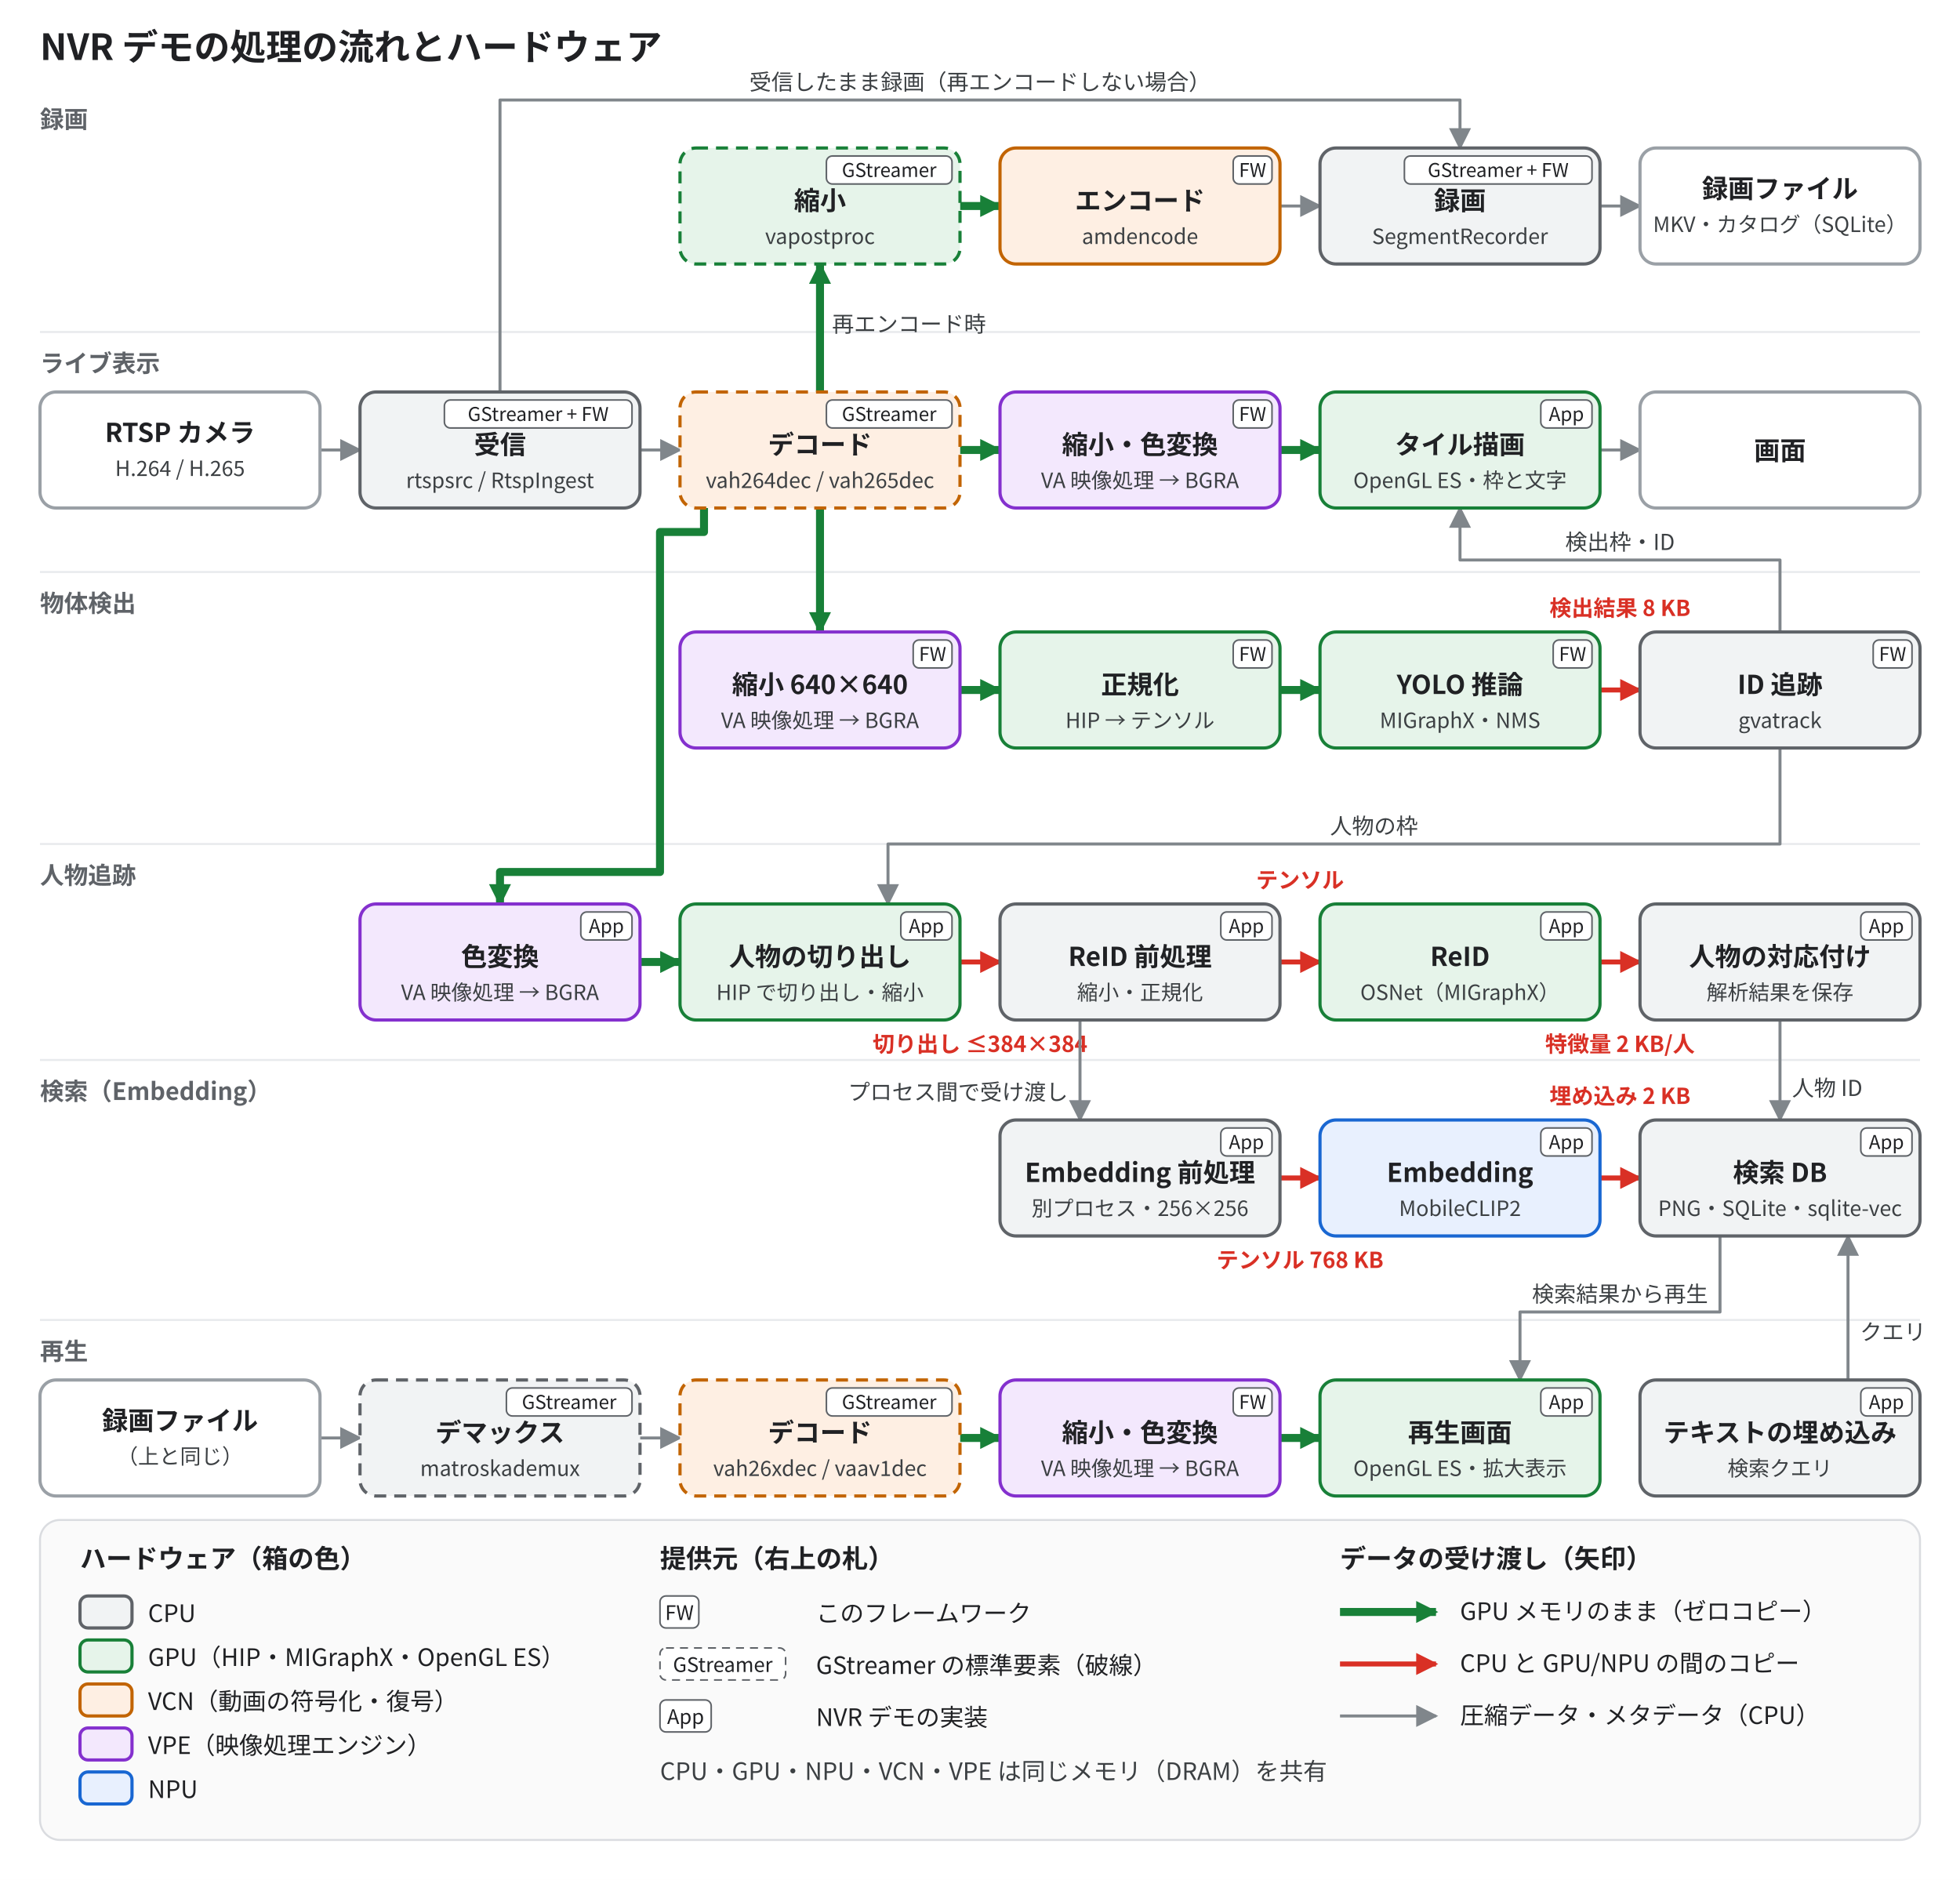
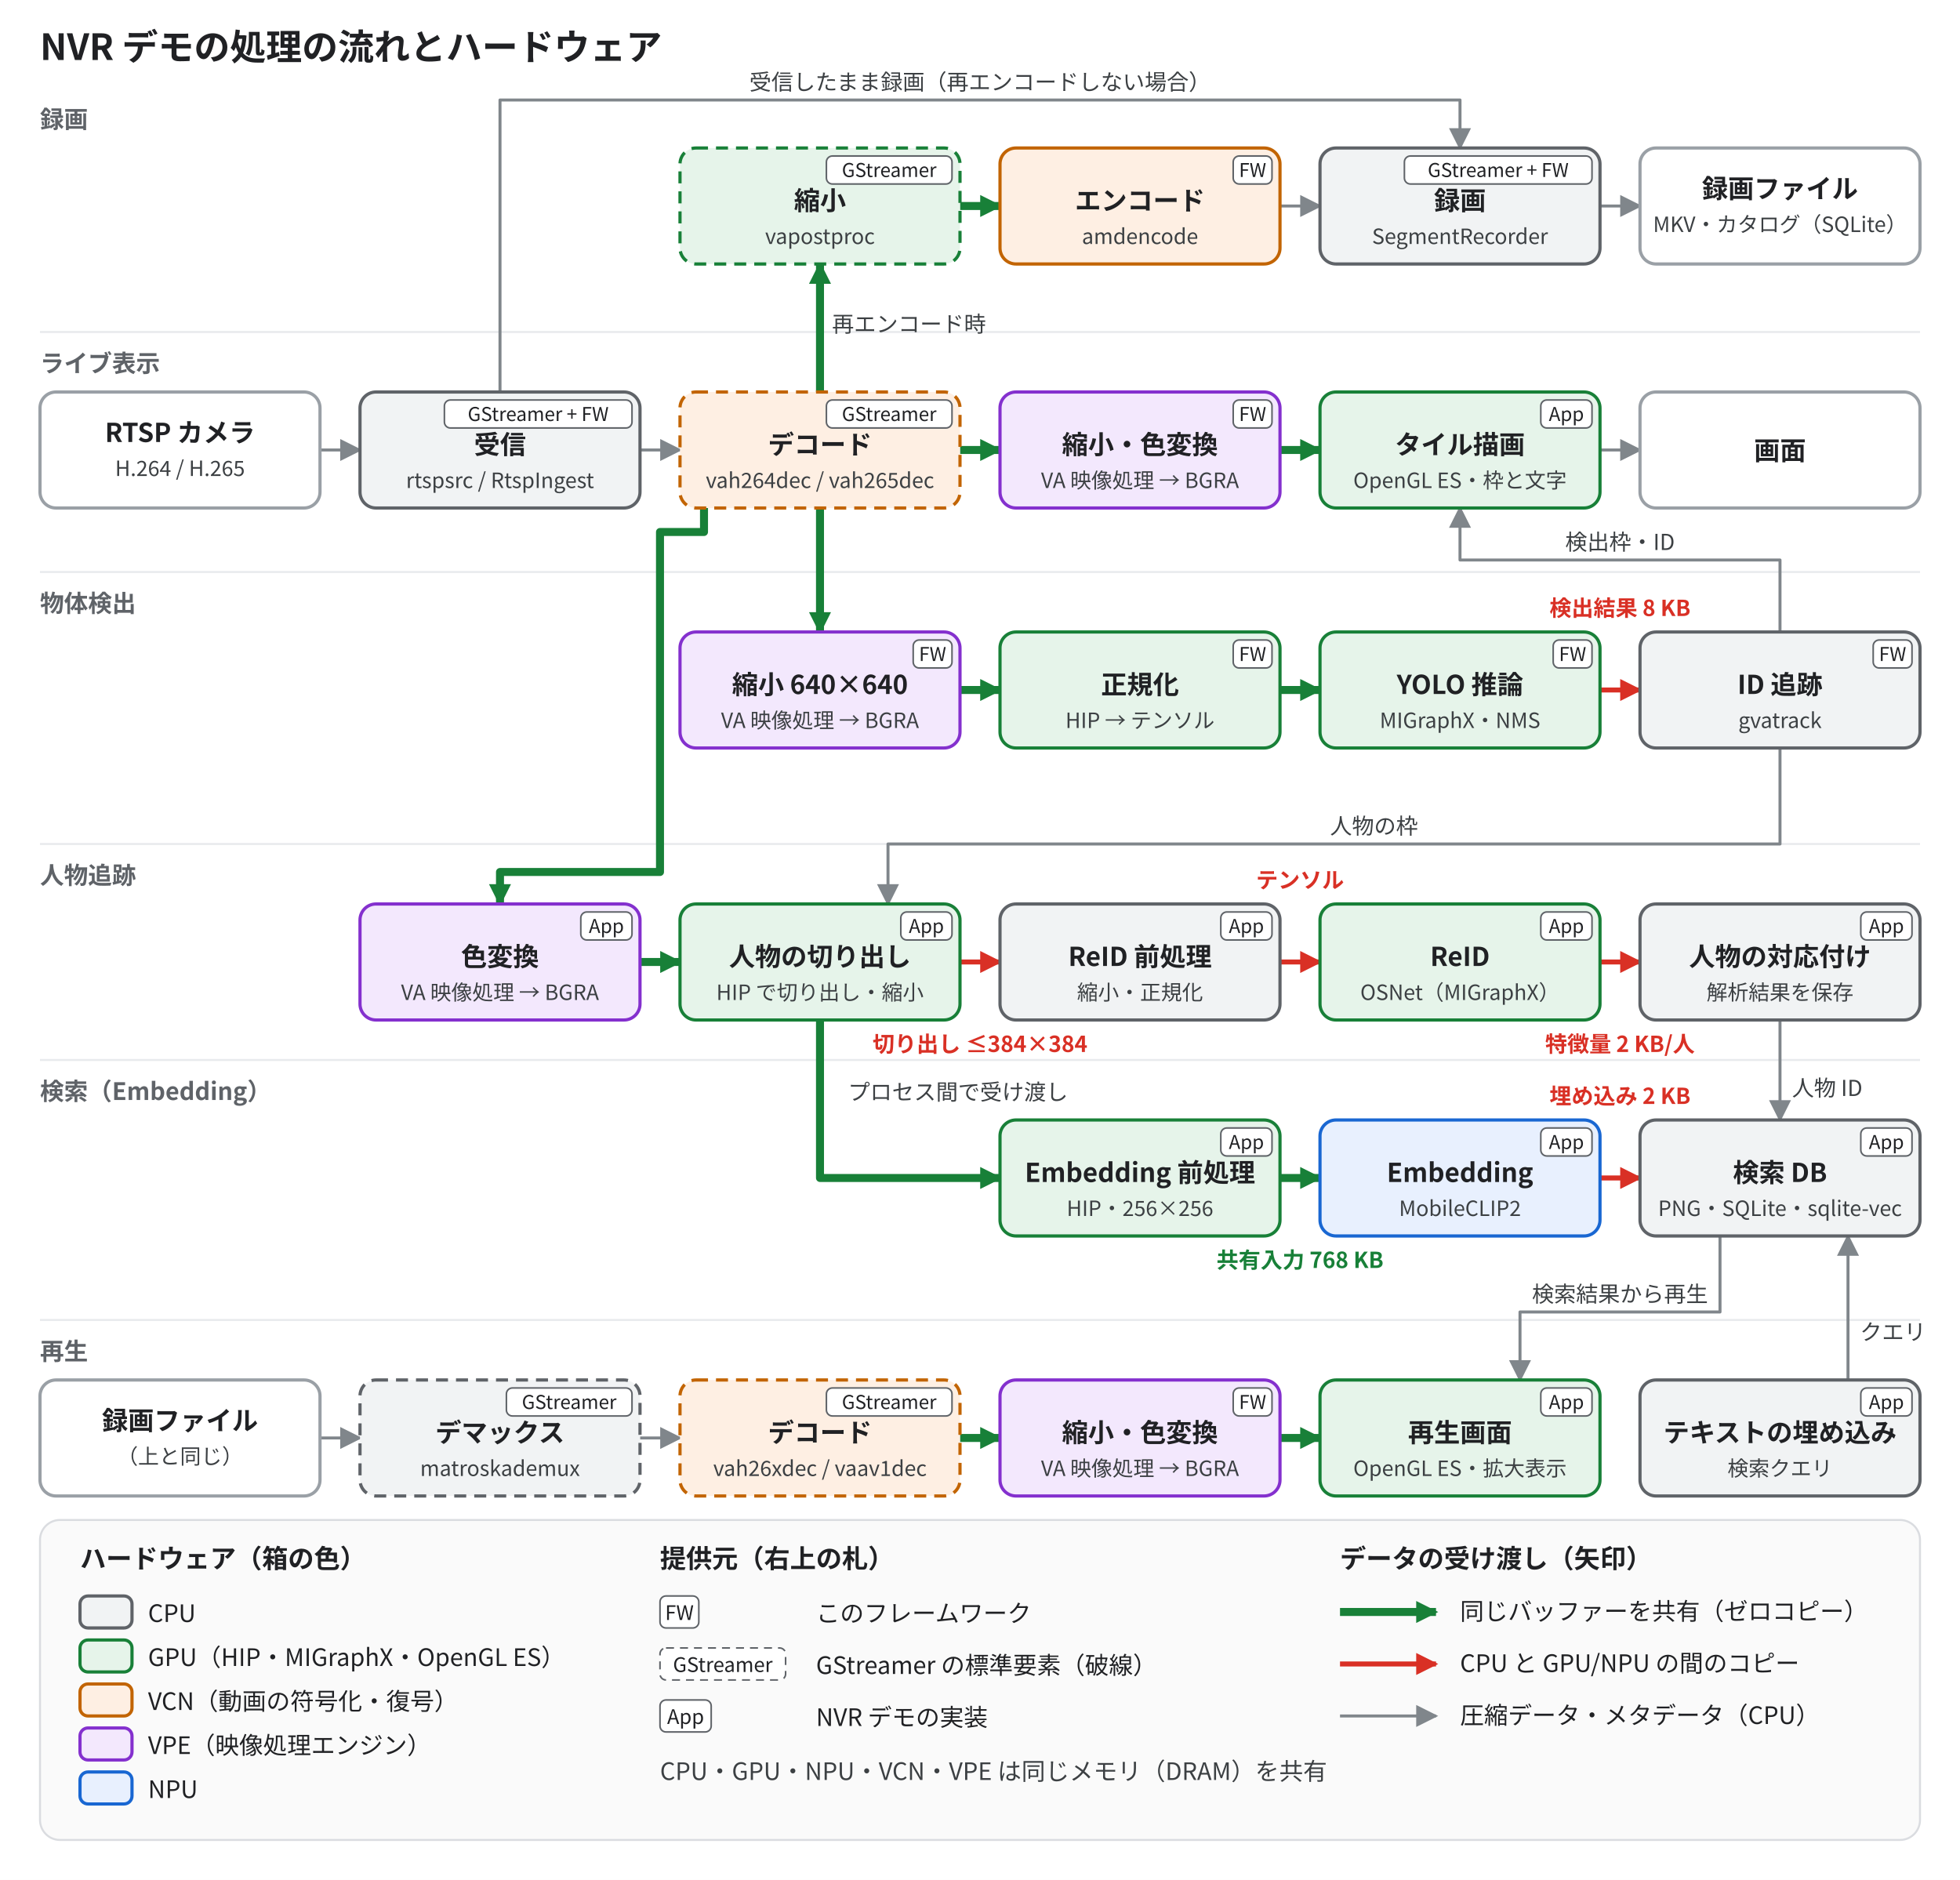
<svg xmlns="http://www.w3.org/2000/svg" viewBox="0 0 980 940" font-family="'Noto Sans CJK JP','Noto Sans JP','Hiragino Sans','Yu Gothic',sans-serif" font-size="13" role="img" aria-labelledby="t">
  <defs>
    <marker id="z" viewBox="0 0 10 10" refX="9" refY="5" markerWidth="11" markerHeight="11" markerUnits="userSpaceOnUse" orient="auto">
      <path d="M0,0 L10,5 L0,10 z" fill="#188038" />
    </marker>
    <marker id="c" viewBox="0 0 10 10" refX="9" refY="5" markerWidth="11" markerHeight="11" markerUnits="userSpaceOnUse" orient="auto">
      <path d="M0,0 L10,5 L0,10 z" fill="#d93025" />
    </marker>
    <marker id="d" viewBox="0 0 10 10" refX="9" refY="5" markerWidth="11" markerHeight="11" markerUnits="userSpaceOnUse" orient="auto">
      <path d="M0,0 L10,5 L0,10 z" fill="#80868b" />
    </marker>
  </defs>
  <rect width="980" height="940" fill="#ffffff" />
  <text x="20" y="30" font-size="18" font-weight="bold" fill="#202124">NVR デモの処理の流れとハードウェア</text>
  <text x="20" y="64" font-size="12" font-weight="bold" fill="#5f6368">録画</text>
  <line x1="20" y1="166" x2="960" y2="166" stroke="#e8eaed" stroke-width="1" />
  <text x="20" y="186" font-size="12" font-weight="bold" fill="#5f6368">ライブ表示</text>
  <line x1="20" y1="286" x2="960" y2="286" stroke="#e8eaed" stroke-width="1" />
  <text x="20" y="306" font-size="12" font-weight="bold" fill="#5f6368">物体検出</text>
  <line x1="20" y1="422" x2="960" y2="422" stroke="#e8eaed" stroke-width="1" />
  <text x="20" y="442" font-size="12" font-weight="bold" fill="#5f6368">人物追跡</text>
  <line x1="20" y1="530" x2="960" y2="530" stroke="#e8eaed" stroke-width="1" />
  <text x="20" y="550" font-size="12" font-weight="bold" fill="#5f6368">検索（Embedding）</text>
  <line x1="20" y1="660" x2="960" y2="660" stroke="#e8eaed" stroke-width="1" />
  <text x="20" y="680" font-size="12" font-weight="bold" fill="#5f6368">再生</text>
  <path d="M250,196 L250,50 L730,50 L730,74" fill="none" stroke="#80868b" stroke-width="1.5" stroke-linejoin="round" marker-end="url(#d)" />
  <text x="490" y="45" text-anchor="middle" font-size="11" fill="#3c4043">受信したまま録画（再エンコードしない場合）</text>
  <path d="M410,196 L410,132" fill="none" stroke="#188038" stroke-width="4" stroke-linejoin="round" marker-end="url(#z)" />
  <text x="416" y="166" text-anchor="start" font-size="11" fill="#3c4043">再エンコード時</text>
  <path d="M480,103 L500,103" fill="none" stroke="#188038" stroke-width="4" stroke-linejoin="round" marker-end="url(#z)" />
  <path d="M640,103 L660,103" fill="none" stroke="#80868b" stroke-width="1.5" stroke-linejoin="round" marker-end="url(#d)" />
  <path d="M800,103 L820,103" fill="none" stroke="#80868b" stroke-width="1.5" stroke-linejoin="round" marker-end="url(#d)" />
  <path d="M160,225 L180,225" fill="none" stroke="#80868b" stroke-width="1.5" stroke-linejoin="round" marker-end="url(#d)" />
  <path d="M320,225 L340,225" fill="none" stroke="#80868b" stroke-width="1.5" stroke-linejoin="round" marker-end="url(#d)" />
  <path d="M480,225 L500,225" fill="none" stroke="#188038" stroke-width="4" stroke-linejoin="round" marker-end="url(#z)" />
  <path d="M640,225 L660,225" fill="none" stroke="#188038" stroke-width="4" stroke-linejoin="round" marker-end="url(#z)" />
  <path d="M800,225 L820,225" fill="none" stroke="#80868b" stroke-width="1.5" stroke-linejoin="round" marker-end="url(#d)" />
  <path d="M410,254 L410,316" fill="none" stroke="#188038" stroke-width="4" stroke-linejoin="round" marker-end="url(#z)" />
  <path d="M480,345 L500,345" fill="none" stroke="#188038" stroke-width="4" stroke-linejoin="round" marker-end="url(#z)" />
  <path d="M640,345 L660,345" fill="none" stroke="#188038" stroke-width="4" stroke-linejoin="round" marker-end="url(#z)" />
  <path d="M800,345 L820,345" fill="none" stroke="#d93025" stroke-width="2.5" stroke-linejoin="round" marker-end="url(#c)" />
  <text x="810" y="308" text-anchor="middle" font-size="11" fill="#d93025" font-weight="bold">検出結果 8 KB</text>
  <path d="M890,316 L890,280 L730,280 L730,254" fill="none" stroke="#80868b" stroke-width="1.5" stroke-linejoin="round" marker-end="url(#d)" />
  <text x="810" y="275" text-anchor="middle" font-size="11" fill="#3c4043">検出枠・ID</text>
  <path d="M352,254 L352,266 L330,266 L330,436 L250,436 L250,452" fill="none" stroke="#188038" stroke-width="4" stroke-linejoin="round" marker-end="url(#z)" />
  <path d="M320,481 L340,481" fill="none" stroke="#188038" stroke-width="4" stroke-linejoin="round" marker-end="url(#z)" />
  <path d="M890,374 L890,422 L444,422 L444,452" fill="none" stroke="#80868b" stroke-width="1.5" stroke-linejoin="round" marker-end="url(#d)" />
  <text x="687" y="417" text-anchor="middle" font-size="11" fill="#3c4043">人物の枠</text>
  <path d="M480,481 L500,481" fill="none" stroke="#d93025" stroke-width="2.5" stroke-linejoin="round" marker-end="url(#c)" />
  <text x="490" y="526" text-anchor="middle" font-size="11" fill="#d93025" font-weight="bold">切り出し ≤384×384</text>
  <path d="M640,481 L660,481" fill="none" stroke="#d93025" stroke-width="2.5" stroke-linejoin="round" marker-end="url(#c)" />
  <text x="650" y="444" text-anchor="middle" font-size="11" fill="#d93025" font-weight="bold">テンソル</text>
  <path d="M800,481 L820,481" fill="none" stroke="#d93025" stroke-width="2.5" stroke-linejoin="round" marker-end="url(#c)" />
  <text x="810" y="526" text-anchor="middle" font-size="11" fill="#d93025" font-weight="bold">特徴量 2 KB/人</text>
-   <path d="M540,510 L540,560" fill="none" stroke="#80868b" stroke-width="1.5" stroke-linejoin="round" marker-end="url(#d)" />
+   <path d="M410,510 L410,589 L500,589" fill="none" stroke="#188038" stroke-width="4" stroke-linejoin="round" marker-end="url(#z)" />
  <text x="534" y="550" text-anchor="end" font-size="11" fill="#3c4043">プロセス間で受け渡し</text>
-   <path d="M640,589 L660,589" fill="none" stroke="#d93025" stroke-width="2.5" stroke-linejoin="round" marker-end="url(#c)" />
-   <text x="650" y="634" text-anchor="middle" font-size="11" fill="#d93025" font-weight="bold">テンソル 768 KB</text>
+   <path d="M640,589 L660,589" fill="none" stroke="#188038" stroke-width="4" stroke-linejoin="round" marker-end="url(#z)" />
+   <text x="650" y="634" text-anchor="middle" font-size="11" fill="#188038" font-weight="bold">共有入力 768 KB</text>
  <path d="M800,589 L820,589" fill="none" stroke="#d93025" stroke-width="2.5" stroke-linejoin="round" marker-end="url(#c)" />
  <text x="810" y="552" text-anchor="middle" font-size="11" fill="#d93025" font-weight="bold">埋め込み 2 KB</text>
  <path d="M890,510 L890,560" fill="none" stroke="#80868b" stroke-width="1.5" stroke-linejoin="round" marker-end="url(#d)" />
  <text x="896" y="548" text-anchor="start" font-size="11" fill="#3c4043">人物 ID</text>
  <path d="M924,690 L924,618" fill="none" stroke="#80868b" stroke-width="1.5" stroke-linejoin="round" marker-end="url(#d)" />
  <text x="930" y="670" text-anchor="start" font-size="11" fill="#3c4043">クエリ</text>
  <path d="M160,719 L180,719" fill="none" stroke="#80868b" stroke-width="1.5" stroke-linejoin="round" marker-end="url(#d)" />
  <path d="M320,719 L340,719" fill="none" stroke="#80868b" stroke-width="1.5" stroke-linejoin="round" marker-end="url(#d)" />
  <path d="M480,719 L500,719" fill="none" stroke="#188038" stroke-width="4" stroke-linejoin="round" marker-end="url(#z)" />
  <path d="M640,719 L660,719" fill="none" stroke="#188038" stroke-width="4" stroke-linejoin="round" marker-end="url(#z)" />
  <path d="M860,618 L860,656 L760,656 L760,690" fill="none" stroke="#80868b" stroke-width="1.5" stroke-linejoin="round" marker-end="url(#d)" />
  <text x="810" y="651" text-anchor="middle" font-size="11" fill="#3c4043">検索結果から再生</text>
  <rect x="20" y="196" width="140" height="58" rx="8" fill="#ffffff" stroke="#9aa0a6" stroke-width="1.6" />
  <text x="90" y="221" text-anchor="middle" font-weight="bold" fill="#202124">RTSP カメラ</text>
  <text x="90" y="238" text-anchor="middle" font-size="10.5" fill="#3c4043">H.264 / H.265</text>
  <rect x="180" y="196" width="140" height="58" rx="8" fill="#f1f3f4" stroke="#5f6368" stroke-width="1.6" />
  <text x="250" y="227" text-anchor="middle" font-weight="bold" fill="#202124">受信</text>
  <text x="250" y="244" text-anchor="middle" font-size="10.5" fill="#3c4043">rtspsrc / RtspIngest</text>
  <rect x="222.2" y="200" width="93.8" height="14" rx="3" fill="#ffffff" stroke="#5f6368" stroke-width="0.8" />
  <text x="269.1" y="210.5" text-anchor="middle" font-size="9.5" fill="#202124">GStreamer + FW</text>
  <rect x="340" y="196" width="140" height="58" rx="8" fill="#feefe3" stroke="#c26401" stroke-width="1.6" stroke-dasharray="6 4" />
  <text x="410" y="227" text-anchor="middle" font-weight="bold" fill="#202124">デコード</text>
  <text x="410" y="244" text-anchor="middle" font-size="10.5" fill="#3c4043">vah264dec / vah265dec</text>
  <rect x="413.2" y="200" width="62.8" height="14" rx="3" fill="#ffffff" stroke="#5f6368" stroke-width="0.8" />
  <text x="444.6" y="210.5" text-anchor="middle" font-size="9.5" fill="#202124">GStreamer</text>
  <rect x="340" y="74" width="140" height="58" rx="8" fill="#e6f4ea" stroke="#188038" stroke-width="1.6" stroke-dasharray="6 4" />
  <text x="410" y="105" text-anchor="middle" font-weight="bold" fill="#202124">縮小</text>
  <text x="410" y="122" text-anchor="middle" font-size="10.5" fill="#3c4043">vapostproc</text>
  <rect x="413.2" y="78" width="62.8" height="14" rx="3" fill="#ffffff" stroke="#5f6368" stroke-width="0.8" />
  <text x="444.6" y="88.5" text-anchor="middle" font-size="9.5" fill="#202124">GStreamer</text>
  <rect x="500" y="74" width="140" height="58" rx="8" fill="#feefe3" stroke="#c26401" stroke-width="1.6" />
  <text x="570" y="105" text-anchor="middle" font-weight="bold" fill="#202124">エンコード</text>
  <text x="570" y="122" text-anchor="middle" font-size="10.5" fill="#3c4043">amdencode</text>
  <rect x="616.6" y="78" width="19.4" height="14" rx="3" fill="#ffffff" stroke="#5f6368" stroke-width="0.8" />
  <text x="626.3" y="88.5" text-anchor="middle" font-size="9.5" fill="#202124">FW</text>
  <rect x="660" y="74" width="140" height="58" rx="8" fill="#f1f3f4" stroke="#5f6368" stroke-width="1.6" />
  <text x="730" y="105" text-anchor="middle" font-weight="bold" fill="#202124">録画</text>
  <text x="730" y="122" text-anchor="middle" font-size="10.5" fill="#3c4043">SegmentRecorder</text>
  <rect x="702.2" y="78" width="93.8" height="14" rx="3" fill="#ffffff" stroke="#5f6368" stroke-width="0.8" />
  <text x="749.1" y="88.5" text-anchor="middle" font-size="9.5" fill="#202124">GStreamer + FW</text>
  <rect x="820" y="74" width="140" height="58" rx="8" fill="#ffffff" stroke="#9aa0a6" stroke-width="1.6" />
  <text x="890" y="99" text-anchor="middle" font-weight="bold" fill="#202124">録画ファイル</text>
  <text x="890" y="116" text-anchor="middle" font-size="10.5" fill="#3c4043">MKV・カタログ（SQLite）</text>
  <rect x="500" y="196" width="140" height="58" rx="8" fill="#f3e8fd" stroke="#8430ce" stroke-width="1.6" />
  <text x="570" y="227" text-anchor="middle" font-weight="bold" fill="#202124">縮小・色変換</text>
  <text x="570" y="244" text-anchor="middle" font-size="10.5" fill="#3c4043">VA 映像処理 → BGRA</text>
  <rect x="616.6" y="200" width="19.4" height="14" rx="3" fill="#ffffff" stroke="#5f6368" stroke-width="0.8" />
  <text x="626.3" y="210.5" text-anchor="middle" font-size="9.5" fill="#202124">FW</text>
  <rect x="660" y="196" width="140" height="58" rx="8" fill="#e6f4ea" stroke="#188038" stroke-width="1.6" />
  <text x="730" y="227" text-anchor="middle" font-weight="bold" fill="#202124">タイル描画</text>
  <text x="730" y="244" text-anchor="middle" font-size="10.5" fill="#3c4043">OpenGL ES・枠と文字</text>
  <rect x="770.4" y="200" width="25.6" height="14" rx="3" fill="#ffffff" stroke="#5f6368" stroke-width="0.8" />
  <text x="783.2" y="210.5" text-anchor="middle" font-size="9.5" fill="#202124">App</text>
  <rect x="820" y="196" width="140" height="58" rx="8" fill="#ffffff" stroke="#9aa0a6" stroke-width="1.6" />
  <text x="890" y="230" text-anchor="middle" font-weight="bold" fill="#202124">画面</text>
  <rect x="340" y="316" width="140" height="58" rx="8" fill="#f3e8fd" stroke="#8430ce" stroke-width="1.6" />
  <text x="410" y="347" text-anchor="middle" font-weight="bold" fill="#202124">縮小 640×640</text>
  <text x="410" y="364" text-anchor="middle" font-size="10.5" fill="#3c4043">VA 映像処理 → BGRA</text>
  <rect x="456.6" y="320" width="19.4" height="14" rx="3" fill="#ffffff" stroke="#5f6368" stroke-width="0.8" />
  <text x="466.3" y="330.5" text-anchor="middle" font-size="9.5" fill="#202124">FW</text>
  <rect x="500" y="316" width="140" height="58" rx="8" fill="#e6f4ea" stroke="#188038" stroke-width="1.6" />
  <text x="570" y="347" text-anchor="middle" font-weight="bold" fill="#202124">正規化</text>
  <text x="570" y="364" text-anchor="middle" font-size="10.5" fill="#3c4043">HIP → テンソル</text>
  <rect x="616.6" y="320" width="19.4" height="14" rx="3" fill="#ffffff" stroke="#5f6368" stroke-width="0.8" />
  <text x="626.3" y="330.5" text-anchor="middle" font-size="9.5" fill="#202124">FW</text>
  <rect x="660" y="316" width="140" height="58" rx="8" fill="#e6f4ea" stroke="#188038" stroke-width="1.6" />
  <text x="730" y="347" text-anchor="middle" font-weight="bold" fill="#202124">YOLO 推論</text>
  <text x="730" y="364" text-anchor="middle" font-size="10.5" fill="#3c4043">MIGraphX・NMS</text>
  <rect x="776.6" y="320" width="19.4" height="14" rx="3" fill="#ffffff" stroke="#5f6368" stroke-width="0.8" />
  <text x="786.3" y="330.5" text-anchor="middle" font-size="9.5" fill="#202124">FW</text>
  <rect x="820" y="316" width="140" height="58" rx="8" fill="#f1f3f4" stroke="#5f6368" stroke-width="1.6" />
  <text x="890" y="347" text-anchor="middle" font-weight="bold" fill="#202124">ID 追跡</text>
  <text x="890" y="364" text-anchor="middle" font-size="10.5" fill="#3c4043">gvatrack</text>
  <rect x="936.6" y="320" width="19.4" height="14" rx="3" fill="#ffffff" stroke="#5f6368" stroke-width="0.8" />
  <text x="946.3" y="330.5" text-anchor="middle" font-size="9.5" fill="#202124">FW</text>
  <rect x="180" y="452" width="140" height="58" rx="8" fill="#f3e8fd" stroke="#8430ce" stroke-width="1.6" />
  <text x="250" y="483" text-anchor="middle" font-weight="bold" fill="#202124">色変換</text>
  <text x="250" y="500" text-anchor="middle" font-size="10.5" fill="#3c4043">VA 映像処理 → BGRA</text>
  <rect x="290.4" y="456" width="25.6" height="14" rx="3" fill="#ffffff" stroke="#5f6368" stroke-width="0.8" />
  <text x="303.2" y="466.5" text-anchor="middle" font-size="9.5" fill="#202124">App</text>
  <rect x="340" y="452" width="140" height="58" rx="8" fill="#e6f4ea" stroke="#188038" stroke-width="1.6" />
  <text x="410" y="483" text-anchor="middle" font-weight="bold" fill="#202124">人物の切り出し</text>
  <text x="410" y="500" text-anchor="middle" font-size="10.5" fill="#3c4043">HIP で切り出し・縮小</text>
  <rect x="450.4" y="456" width="25.6" height="14" rx="3" fill="#ffffff" stroke="#5f6368" stroke-width="0.8" />
  <text x="463.2" y="466.5" text-anchor="middle" font-size="9.5" fill="#202124">App</text>
  <rect x="500" y="452" width="140" height="58" rx="8" fill="#f1f3f4" stroke="#5f6368" stroke-width="1.6" />
  <text x="570" y="483" text-anchor="middle" font-weight="bold" fill="#202124">ReID 前処理</text>
  <text x="570" y="500" text-anchor="middle" font-size="10.5" fill="#3c4043">縮小・正規化</text>
  <rect x="610.4" y="456" width="25.6" height="14" rx="3" fill="#ffffff" stroke="#5f6368" stroke-width="0.8" />
  <text x="623.2" y="466.5" text-anchor="middle" font-size="9.5" fill="#202124">App</text>
  <rect x="660" y="452" width="140" height="58" rx="8" fill="#e6f4ea" stroke="#188038" stroke-width="1.6" />
  <text x="730" y="483" text-anchor="middle" font-weight="bold" fill="#202124">ReID</text>
  <text x="730" y="500" text-anchor="middle" font-size="10.5" fill="#3c4043">OSNet（MIGraphX）</text>
  <rect x="770.4" y="456" width="25.6" height="14" rx="3" fill="#ffffff" stroke="#5f6368" stroke-width="0.8" />
  <text x="783.2" y="466.5" text-anchor="middle" font-size="9.5" fill="#202124">App</text>
  <rect x="820" y="452" width="140" height="58" rx="8" fill="#f1f3f4" stroke="#5f6368" stroke-width="1.6" />
  <text x="890" y="483" text-anchor="middle" font-weight="bold" fill="#202124">人物の対応付け</text>
  <text x="890" y="500" text-anchor="middle" font-size="10.5" fill="#3c4043">解析結果を保存</text>
  <rect x="930.4" y="456" width="25.6" height="14" rx="3" fill="#ffffff" stroke="#5f6368" stroke-width="0.8" />
  <text x="943.2" y="466.5" text-anchor="middle" font-size="9.5" fill="#202124">App</text>
-   <rect x="500" y="560" width="140" height="58" rx="8" fill="#f1f3f4" stroke="#5f6368" stroke-width="1.6" />
+   <rect x="500" y="560" width="140" height="58" rx="8" fill="#e6f4ea" stroke="#188038" stroke-width="1.6" />
  <text x="570" y="591" text-anchor="middle" font-weight="bold" fill="#202124">Embedding 前処理</text>
-   <text x="570" y="608" text-anchor="middle" font-size="10.5" fill="#3c4043">別プロセス・256×256</text>
+   <text x="570" y="608" text-anchor="middle" font-size="10.5" fill="#3c4043">HIP・256×256</text>
  <rect x="610.4" y="564" width="25.6" height="14" rx="3" fill="#ffffff" stroke="#5f6368" stroke-width="0.8" />
  <text x="623.2" y="574.5" text-anchor="middle" font-size="9.5" fill="#202124">App</text>
  <rect x="660" y="560" width="140" height="58" rx="8" fill="#e8f0fe" stroke="#1967d2" stroke-width="1.6" />
  <text x="730" y="591" text-anchor="middle" font-weight="bold" fill="#202124">Embedding</text>
  <text x="730" y="608" text-anchor="middle" font-size="10.5" fill="#3c4043">MobileCLIP2</text>
  <rect x="770.4" y="564" width="25.6" height="14" rx="3" fill="#ffffff" stroke="#5f6368" stroke-width="0.8" />
  <text x="783.2" y="574.5" text-anchor="middle" font-size="9.5" fill="#202124">App</text>
  <rect x="820" y="560" width="140" height="58" rx="8" fill="#f1f3f4" stroke="#5f6368" stroke-width="1.6" />
  <text x="890" y="591" text-anchor="middle" font-weight="bold" fill="#202124">検索 DB</text>
  <text x="890" y="608" text-anchor="middle" font-size="10.5" fill="#3c4043">PNG・SQLite・sqlite-vec</text>
  <rect x="930.4" y="564" width="25.6" height="14" rx="3" fill="#ffffff" stroke="#5f6368" stroke-width="0.8" />
  <text x="943.2" y="574.5" text-anchor="middle" font-size="9.5" fill="#202124">App</text>
  <rect x="820" y="690" width="140" height="58" rx="8" fill="#f1f3f4" stroke="#5f6368" stroke-width="1.6" />
  <text x="890" y="721" text-anchor="middle" font-weight="bold" fill="#202124">テキストの埋め込み</text>
  <text x="890" y="738" text-anchor="middle" font-size="10.5" fill="#3c4043">検索クエリ</text>
  <rect x="930.4" y="694" width="25.6" height="14" rx="3" fill="#ffffff" stroke="#5f6368" stroke-width="0.8" />
  <text x="943.2" y="704.5" text-anchor="middle" font-size="9.5" fill="#202124">App</text>
  <rect x="20" y="690" width="140" height="58" rx="8" fill="#ffffff" stroke="#9aa0a6" stroke-width="1.6" />
  <text x="90" y="715" text-anchor="middle" font-weight="bold" fill="#202124">録画ファイル</text>
  <text x="90" y="732" text-anchor="middle" font-size="10.5" fill="#3c4043">（上と同じ）</text>
  <rect x="180" y="690" width="140" height="58" rx="8" fill="#f1f3f4" stroke="#5f6368" stroke-width="1.6" stroke-dasharray="6 4" />
  <text x="250" y="721" text-anchor="middle" font-weight="bold" fill="#202124">デマックス</text>
  <text x="250" y="738" text-anchor="middle" font-size="10.5" fill="#3c4043">matroskademux</text>
  <rect x="253.2" y="694" width="62.8" height="14" rx="3" fill="#ffffff" stroke="#5f6368" stroke-width="0.8" />
  <text x="284.6" y="704.5" text-anchor="middle" font-size="9.5" fill="#202124">GStreamer</text>
  <rect x="340" y="690" width="140" height="58" rx="8" fill="#feefe3" stroke="#c26401" stroke-width="1.6" stroke-dasharray="6 4" />
  <text x="410" y="721" text-anchor="middle" font-weight="bold" fill="#202124">デコード</text>
  <text x="410" y="738" text-anchor="middle" font-size="10.5" fill="#3c4043">vah26xdec / vaav1dec</text>
  <rect x="413.2" y="694" width="62.8" height="14" rx="3" fill="#ffffff" stroke="#5f6368" stroke-width="0.8" />
  <text x="444.6" y="704.5" text-anchor="middle" font-size="9.5" fill="#202124">GStreamer</text>
  <rect x="500" y="690" width="140" height="58" rx="8" fill="#f3e8fd" stroke="#8430ce" stroke-width="1.6" />
  <text x="570" y="721" text-anchor="middle" font-weight="bold" fill="#202124">縮小・色変換</text>
  <text x="570" y="738" text-anchor="middle" font-size="10.5" fill="#3c4043">VA 映像処理 → BGRA</text>
  <rect x="616.6" y="694" width="19.4" height="14" rx="3" fill="#ffffff" stroke="#5f6368" stroke-width="0.8" />
  <text x="626.3" y="704.5" text-anchor="middle" font-size="9.5" fill="#202124">FW</text>
  <rect x="660" y="690" width="140" height="58" rx="8" fill="#e6f4ea" stroke="#188038" stroke-width="1.6" />
  <text x="730" y="721" text-anchor="middle" font-weight="bold" fill="#202124">再生画面</text>
  <text x="730" y="738" text-anchor="middle" font-size="10.5" fill="#3c4043">OpenGL ES・拡大表示</text>
  <rect x="770.4" y="694" width="25.6" height="14" rx="3" fill="#ffffff" stroke="#5f6368" stroke-width="0.8" />
  <text x="783.2" y="704.5" text-anchor="middle" font-size="9.5" fill="#202124">App</text>
  <rect x="20" y="760" width="940" height="160" rx="10" fill="#fafafa" stroke="#dadce0" />
  <text x="40" y="784" font-weight="bold" fill="#202124">ハードウェア（箱の色）</text>
  <rect x="40" y="798" width="26" height="16" rx="4" fill="#f1f3f4" stroke="#5f6368" stroke-width="1.6" />
  <text x="74" y="811" font-size="12" fill="#202124">CPU</text>
  <rect x="40" y="820" width="26" height="16" rx="4" fill="#e6f4ea" stroke="#188038" stroke-width="1.6" />
  <text x="74" y="833" font-size="12" fill="#202124">GPU（HIP・MIGraphX・OpenGL ES）</text>
  <rect x="40" y="842" width="26" height="16" rx="4" fill="#feefe3" stroke="#c26401" stroke-width="1.6" />
  <text x="74" y="855" font-size="12" fill="#202124">VCN（動画の符号化・復号）</text>
  <rect x="40" y="864" width="26" height="16" rx="4" fill="#f3e8fd" stroke="#8430ce" stroke-width="1.6" />
  <text x="74" y="877" font-size="12" fill="#202124">VPE（映像処理エンジン）</text>
  <rect x="40" y="886" width="26" height="16" rx="4" fill="#e8f0fe" stroke="#1967d2" stroke-width="1.6" />
  <text x="74" y="899" font-size="12" fill="#202124">NPU</text>
  <text x="330" y="784" font-weight="bold" fill="#202124">提供元（右上の札）</text>
  <rect x="330" y="798" width="19.4" height="16" rx="3" fill="#ffffff" stroke="#5f6368" stroke-width="0.8" />
  <text x="339.7" y="810" text-anchor="middle" font-size="10" fill="#202124">FW</text>
  <text x="408" y="811" font-size="12" fill="#202124">このフレームワーク</text>
  <rect x="330" y="824" width="62.8" height="16" rx="3" fill="#ffffff" stroke="#5f6368" stroke-width="0.8" stroke-dasharray="4 3" />
  <text x="361.4" y="836" text-anchor="middle" font-size="10" fill="#202124">GStreamer</text>
  <text x="408" y="837" font-size="12" fill="#202124">GStreamer の標準要素（破線）</text>
  <rect x="330" y="850" width="25.6" height="16" rx="3" fill="#ffffff" stroke="#5f6368" stroke-width="0.8" />
  <text x="342.8" y="862" text-anchor="middle" font-size="10" fill="#202124">App</text>
  <text x="408" y="863" font-size="12" fill="#202124">NVR デモの実装</text>
  <text x="670" y="784" font-weight="bold" fill="#202124">データの受け渡し（矢印）</text>
  <path d="M670,806 L718,806" stroke="#188038" stroke-width="4" marker-end="url(#z)" />
-   <text x="730" y="810" font-size="12" fill="#202124">GPU メモリのまま（ゼロコピー）</text>
+   <text x="730" y="810" font-size="12" fill="#202124">同じバッファーを共有（ゼロコピー）</text>
  <path d="M670,832 L718,832" stroke="#d93025" stroke-width="2.5" marker-end="url(#c)" />
  <text x="730" y="836" font-size="12" fill="#202124">CPU と GPU/NPU の間のコピー</text>
  <path d="M670,858 L718,858" stroke="#80868b" stroke-width="1.5" marker-end="url(#d)" />
  <text x="730" y="862" font-size="12" fill="#202124">圧縮データ・メタデータ（CPU）</text>
  <text x="330" y="890" font-size="12" fill="#3c4043">CPU・GPU・NPU・VCN・VPE は同じメモリ（DRAM）を共有</text>
</svg>
